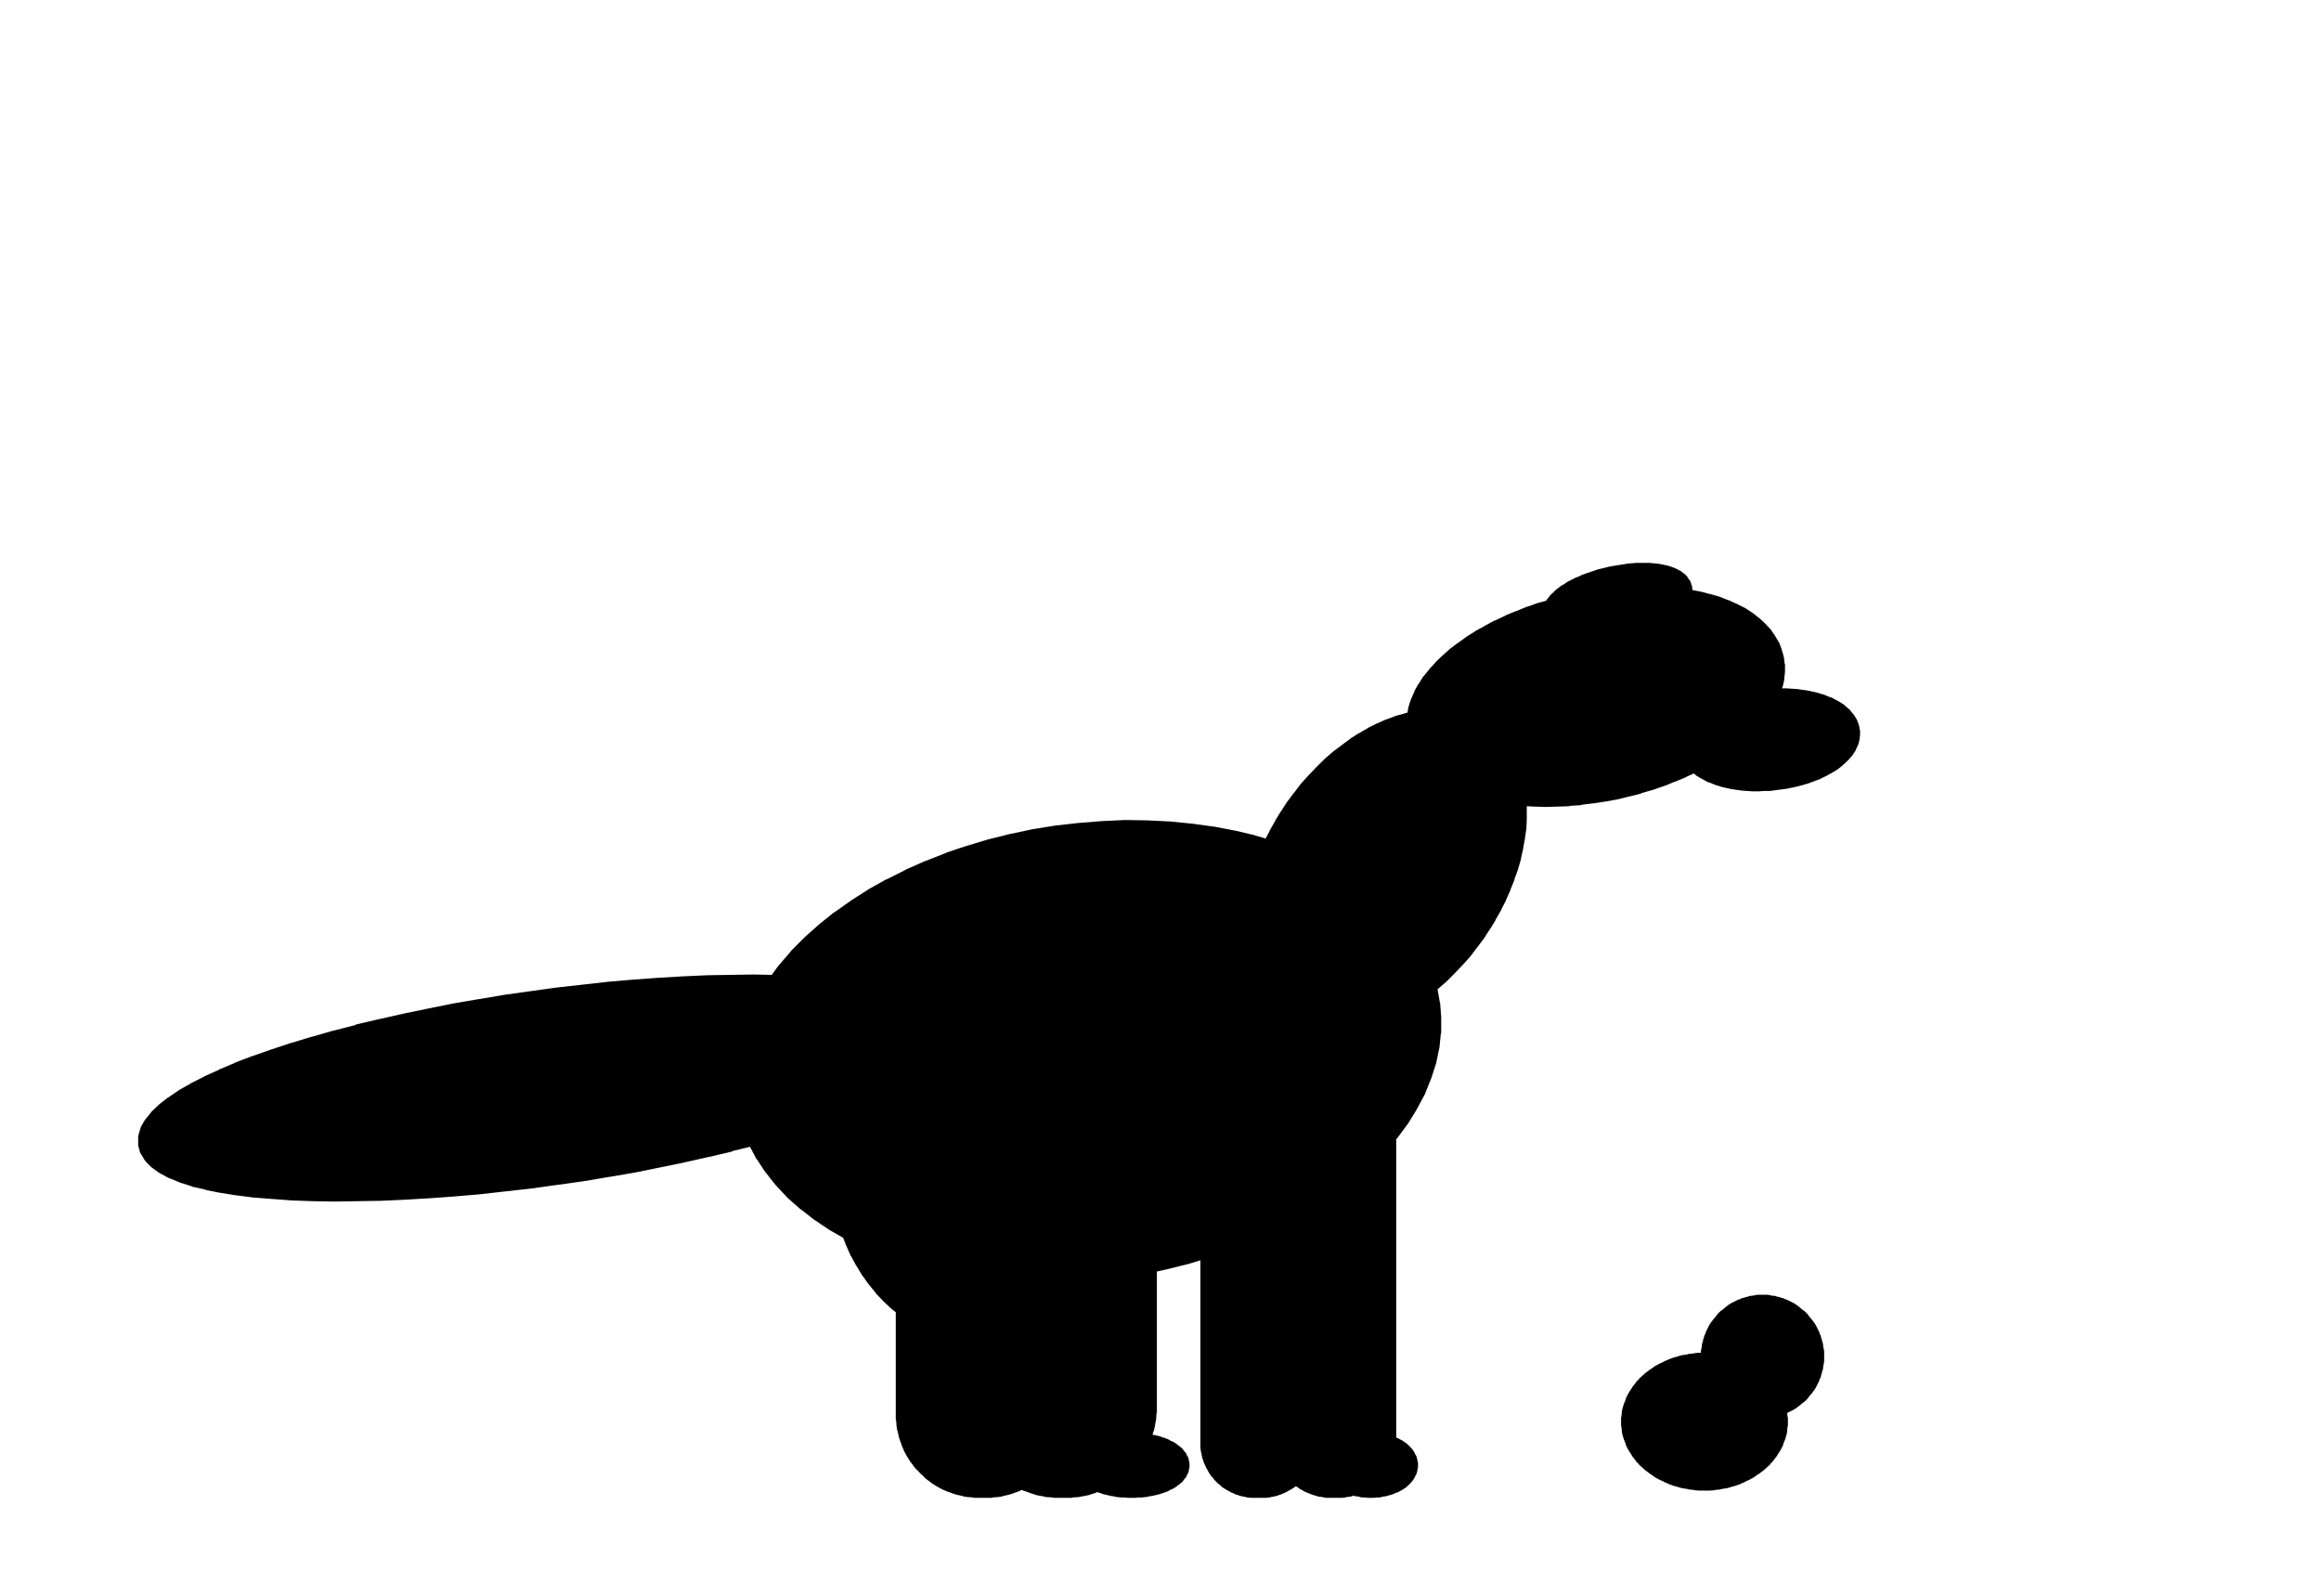
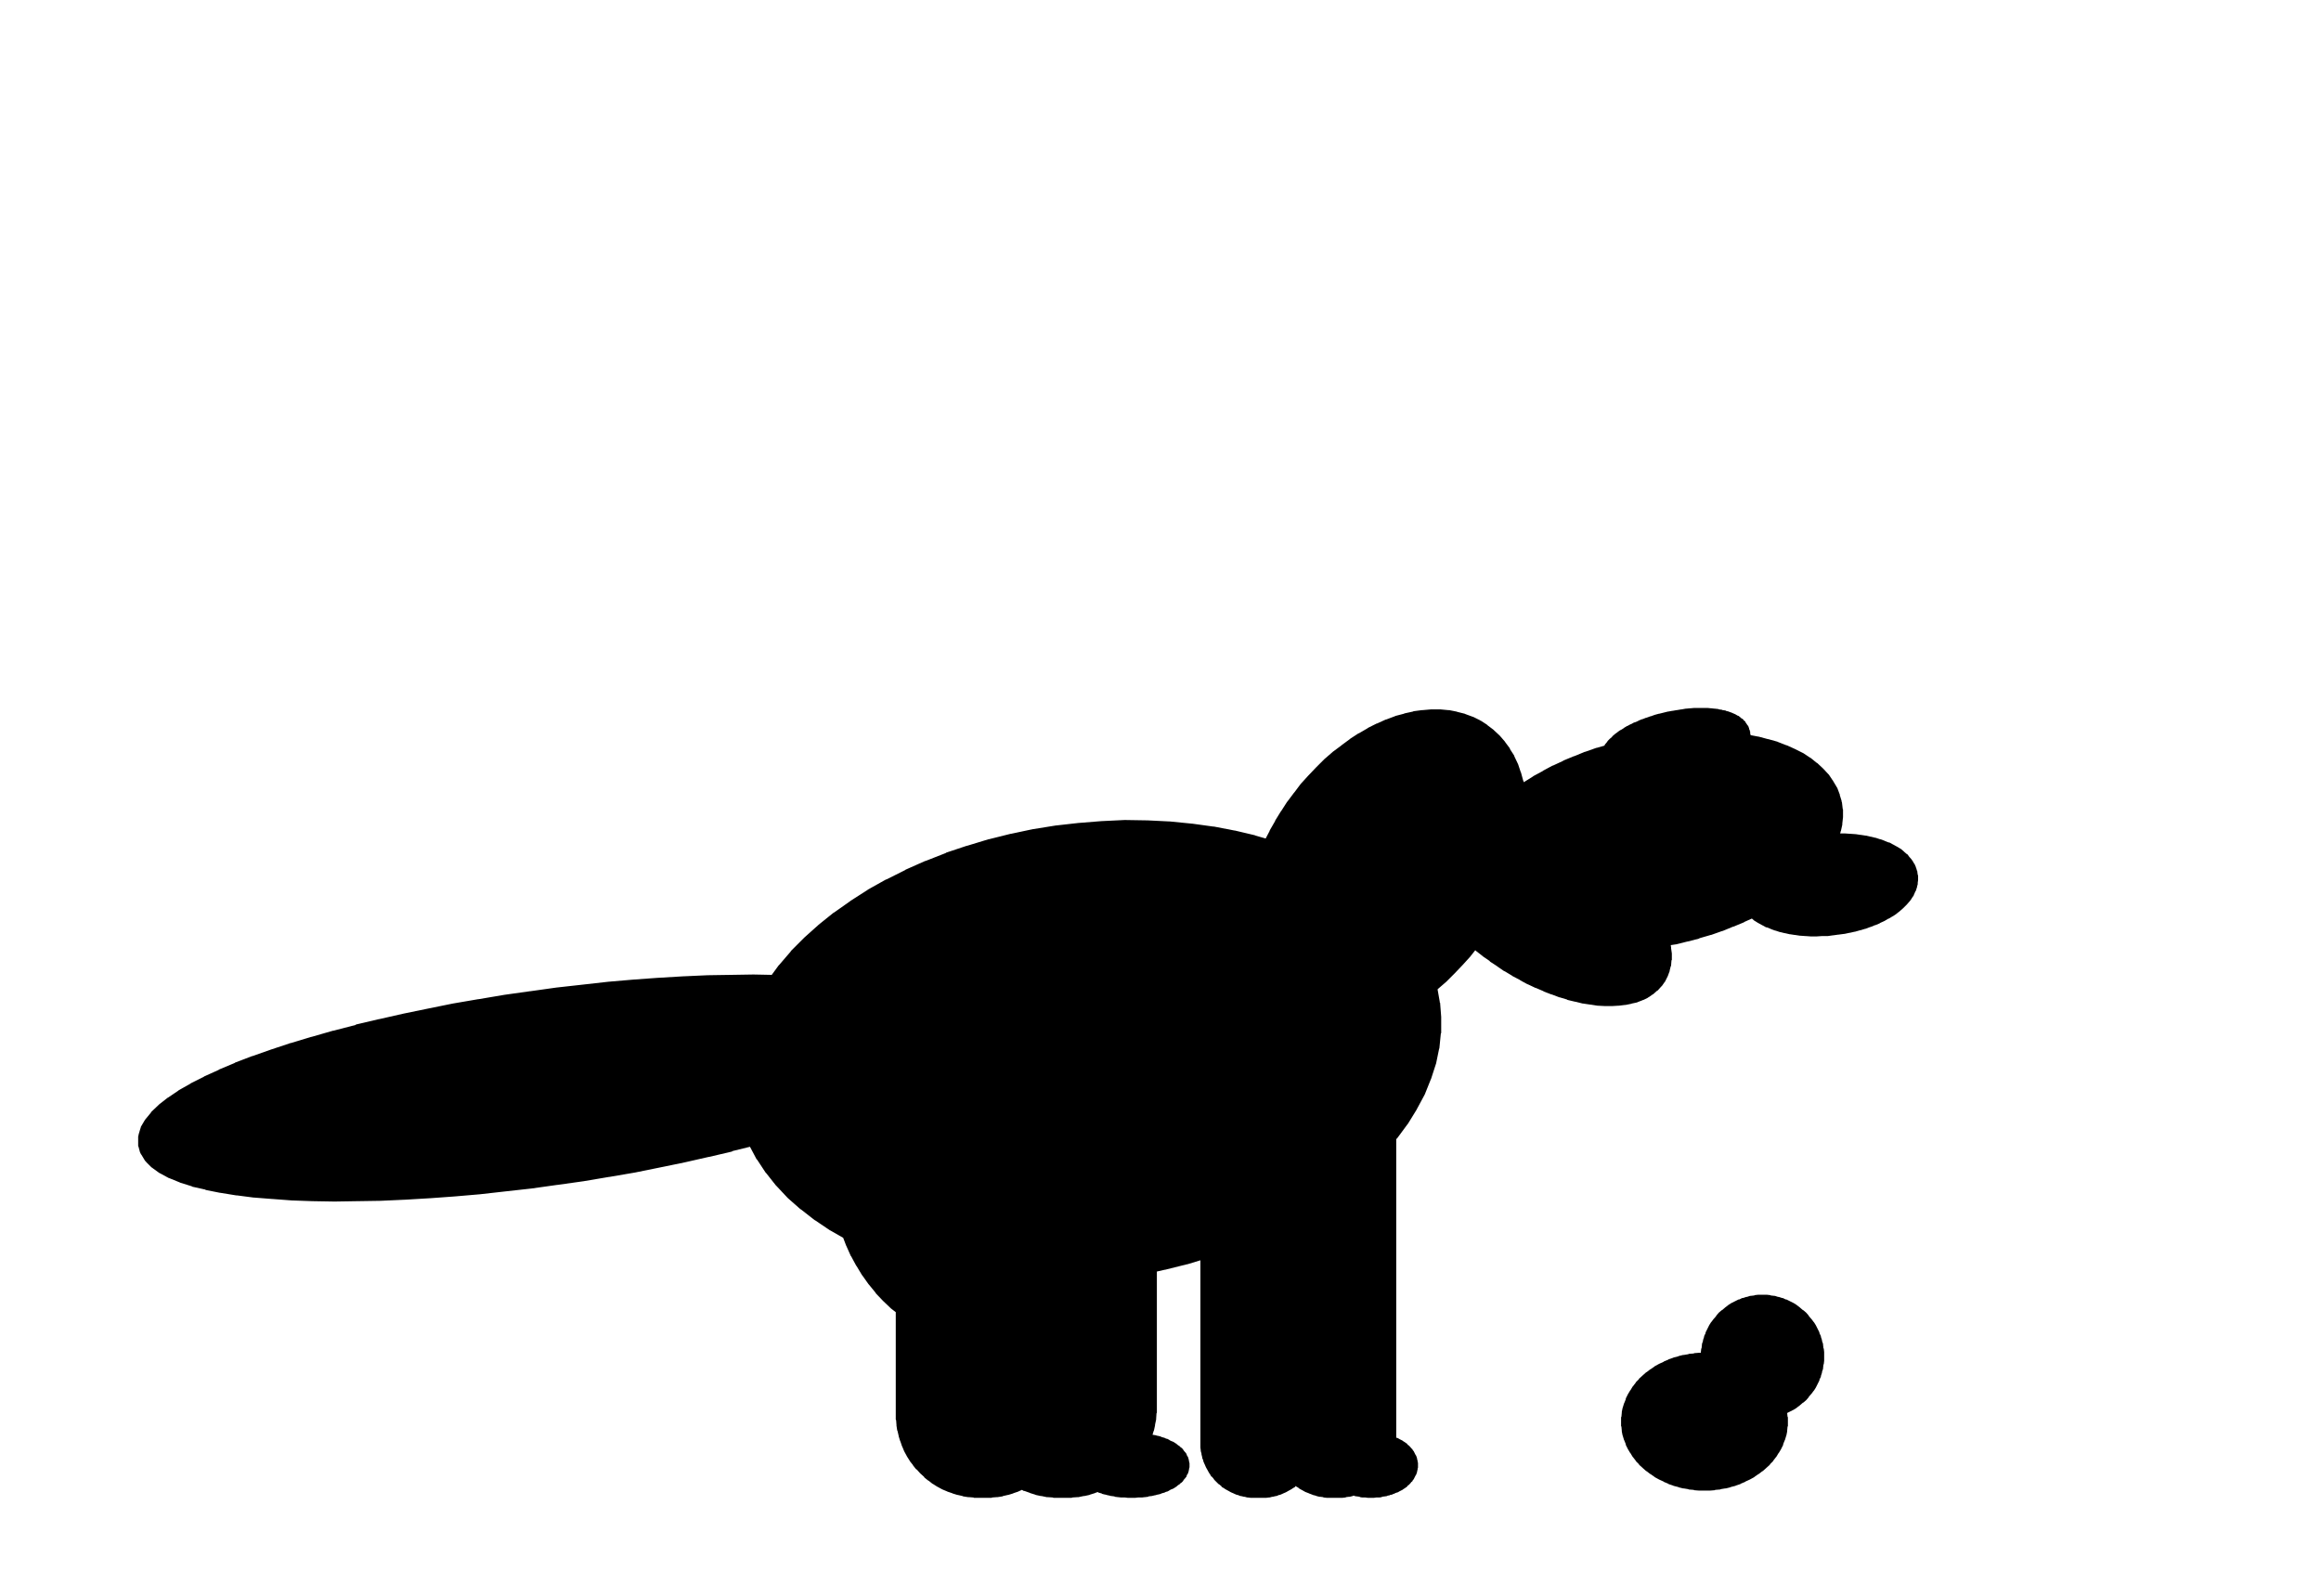
<svg xmlns="http://www.w3.org/2000/svg" version="1.1" width="640" height="440" viewBox="0 0 640 440">
-   <path fill="#000000" d="M206.8 316.2L201.9 317.4L201.9 317.5L195.5 319L195.4 319L188.8 320.5L182 321.9L175.1 323.3L168.1 324.5L168 324.5L160.9 325.7L153.8 326.7L153.7 326.7L146.6 327.7L139.4 328.5L132.3 329.3L125.3 329.9L118.4 330.4L118.3 330.4L111.6 330.8L111.5 330.8L104.9 331.1L98.5 331.2L98.4 331.2L92.3 331.3L92.2 331.3L86.3 331.2L86.2 331.2L80.6 331L80.5 331L75.2 330.6L75.1 330.6L70 330.2L69.9 330.2L65.3 329.6L65.1 329.6L60.8 328.9L60.7 328.9L56.7 328.1L56.6 328L53 327.2L52.9 327.1L49.7 326.1L49.5 326L46.8 324.9L46.5 324.8L44.3 323.6L44.1 323.5L43.9 323.4L42.1 322.1L42 322L41.8 321.9L41.7 321.8L40.3 320.4L40.2 320.2L40 320.1L39.9 319.9L39 318.4L38.9 318.3L38.8 318.1L38.7 317.9L38.6 317.7L38.2 316.2L38.1 316L38.1 315.8L38.1 315.6L38.1 315.5L38.1 315.3L38.1 313.7L38.1 313.5L38.1 313.3L38.2 313.1L38.2 312.9L38.7 311.2L38.8 311L38.8 310.8L38.9 310.6L39.9 308.9L40 308.8L40.1 308.6L40.2 308.5L41.6 306.8L41.7 306.6L41.8 306.5L43.7 304.7L43.9 304.5L46.2 302.7L46.4 302.6L49.2 300.7L49.3 300.6L52.5 298.8L52.6 298.7L56.2 296.9L56.3 296.8L60.3 295L60.4 294.9L64.7 293.1L64.8 293L69.5 291.2L69.6 291.2L74.7 289.4L80.1 287.6L80.2 287.6L85.8 285.9L85.9 285.9L91.8 284.2L91.9 284.2L98.1 282.6L98.1 282.5L104.5 281L104.6 281L111.2 279.5L118 278.1L124.9 276.7L131.9 275.5L132 275.5L139.1 274.3L146.2 273.3L146.3 273.3L153.4 272.3L160.6 271.5L167.7 270.7L174.7 270.1L181.6 269.6L181.7 269.6L188.4 269.2L188.5 269.2L195.1 268.9L201.5 268.8L201.6 268.8L207.7 268.7L207.8 268.7L212.8 268.8L214.7 266.2L214.9 266L218 262.4L218.1 262.2L221.6 258.7L221.8 258.5L225.6 255.1L225.7 255L229.8 251.7L230 251.6L234.4 248.5L234.5 248.4L239.2 245.4L239.3 245.3L244.3 242.5L244.4 242.5L249.6 239.9L249.7 239.8L255.1 237.4L255.2 237.4L260.8 235.2L260.9 235.1L266.6 233.2L266.7 233.2L272.6 231.4L272.7 231.4L278.7 229.9L278.8 229.9L284.9 228.6L285 228.6L291.2 227.6L291.3 227.6L297.5 226.9L297.6 226.9L303.8 226.4L303.9 226.4L310.1 226.1L310.2 226.1L316.3 226.2L316.4 226.2L322.5 226.5L322.6 226.5L328.6 227.1L328.7 227.1L334.5 227.9L334.7 227.9L340.4 229L340.5 229L346 230.3L346.2 230.4L349 231.2L350.1 229.1L350.1 229L351.6 226.4L351.6 226.3L353.2 223.7L353.3 223.6L354.9 221.1L355 221L356.8 218.6L356.9 218.5L358.7 216.1L358.8 216L360.8 213.8L360.9 213.7L362.9 211.6L363 211.5L365.1 209.4L365.2 209.3L367.4 207.4L367.5 207.3L369.8 205.6L369.9 205.5L372.2 203.8L372.3 203.7L374.6 202.2L374.7 202.2L377.1 200.8L377.2 200.7L379.6 199.5L379.7 199.5L382.1 198.4L382.2 198.4L384.6 197.5L384.8 197.4L387.1 196.8L387.3 196.7L388.1 196.5L388.4 194.8L388.5 194.7L388.5 194.5L389.1 192.7L389.2 192.6L389.2 192.5L390 190.7L390.1 190.4L391.1 188.6L391.3 188.4L392.4 186.6L392.6 186.4L394 184.7L394.1 184.5L395.7 182.8L395.8 182.6L397.6 180.9L397.7 180.8L399.6 179.1L399.7 179L401.8 177.4L402 177.3L404.2 175.7L404.3 175.6L406.7 174.1L406.8 174L409.4 172.6L409.5 172.5L412.1 171.1L412.2 171.1L415 169.8L415.1 169.7L418 168.5L418.1 168.5L421 167.3L421.1 167.3L424.2 166.2L424.3 166.2L426.4 165.6L426.6 165.2L426.8 165L427.2 164.5L427.3 164.3L427.8 163.8L427.9 163.7L428.5 163.2L428.6 163L429.2 162.5L429.3 162.4L430 161.9L430.1 161.8L430.8 161.3L430.9 161.3L431.7 160.8L431.8 160.7L432.6 160.2L432.7 160.2L433.6 159.7L433.7 159.7L434.6 159.2L434.7 159.2L435.7 158.8L435.8 158.7L436.8 158.3L436.9 158.3L437.9 157.9L438 157.9L439.1 157.5L439.2 157.5L440.3 157.1L441.4 156.8L441.5 156.8L442.7 156.5L443.9 156.2L444 156.2L445.1 156L445.2 156L446.3 155.8L446.4 155.8L447.6 155.6L447.7 155.6L448.8 155.4L448.9 155.4L450 155.3L450.1 155.3L451.2 155.2L451.3 155.2L452.4 155.2L452.5 155.2L453.5 155.2L453.6 155.2L454.7 155.2L454.8 155.2L455.8 155.3L455.9 155.3L456.8 155.4L456.9 155.4L457.8 155.5L458 155.6L458.8 155.7L459 155.8L459.8 155.9L459.9 156L460.7 156.2L460.9 156.3L461.5 156.5L461.7 156.6L462.4 156.9L462.6 157L463.1 157.3L463.4 157.4L463.9 157.8L464 157.9L464.1 158L464.6 158.3L464.7 158.4L464.8 158.6L465.2 158.9L465.3 159.1L465.4 159.3L465.7 159.7L465.8 159.9L466 160.1L466.2 160.5L466.2 160.6L466.3 160.8L466.3 161L466.5 161.4L466.5 161.6L466.6 161.7L466.6 161.9L466.6 162.3L466.7 162.5L466.7 162.7L468.8 163.1L468.9 163.1L471.5 163.8L471.6 163.8L474.1 164.5L474.3 164.6L476.6 165.5L476.7 165.5L478.9 166.5L479.1 166.6L481.1 167.6L481.3 167.7L483.1 168.9L483.3 169L484.9 170.3L485.1 170.4L486.6 171.8L486.7 171.9L486.8 172L488.1 173.4L488.2 173.5L488.3 173.6L489.3 175.1L489.4 175.2L489.5 175.4L490.4 176.9L490.5 177.1L490.6 177.2L491.2 178.8L491.3 179L491.3 179.2L491.8 180.8L491.8 181L491.9 181.2L492.1 182.9L492.1 183L492.2 183.2L492.2 184.9L492.2 185.1L492.2 185.3L492 187.1L492 187.2L492 187.4L491.6 189.2L491.5 189.3L491.5 189.5L491.4 189.8L492.6 189.8L492.7 189.8L494.1 189.9L494.2 189.9L495.6 190L495.7 190L497 190.2L497.1 190.2L498.4 190.4L498.5 190.4L499.8 190.7L499.9 190.7L501.1 191L501.2 191L502.4 191.4L502.5 191.4L503.6 191.8L503.8 191.9L504.8 192.3L505 192.3L505.9 192.8L506.1 192.9L507 193.4L507.2 193.5L508 194L508.2 194.1L508.9 194.7L509.1 194.9L509.8 195.5L510 195.6L510.5 196.3L510.6 196.4L510.7 196.5L511.2 197.1L511.3 197.3L511.4 197.4L511.8 198.1L511.9 198.2L512 198.4L512.3 199.1L512.3 199.2L512.4 199.4L512.6 200.1L512.7 200.3L512.7 200.5L512.8 201.2L512.9 201.4L512.9 201.6L512.9 202.3L512.9 202.5L512.9 202.7L512.8 203.4L512.8 203.6L512.8 203.8L512.6 204.5L512.6 204.7L512.5 204.9L512.3 205.6L512.2 205.7L512.1 205.9L511.8 206.6L511.7 206.8L511.7 206.9L511.2 207.6L511.1 207.8L510.6 208.5L510.4 208.7L509.8 209.4L509.6 209.6L508.9 210.3L508.8 210.4L508 211.1L507.9 211.2L507 211.9L506.9 212L506 212.6L505.8 212.7L504.8 213.3L504.7 213.3L503.7 213.9L503.5 214L502.4 214.5L502.3 214.6L501.1 215.1L501 215.1L499.8 215.6L499.7 215.6L498.4 216.1L498.3 216.1L497 216.5L496.9 216.5L495.5 216.9L495.4 216.9L494.1 217.2L494 217.2L492.6 217.5L492.5 217.5L491 217.7L490.9 217.7L489.5 217.9L489.4 217.9L488 218.1L487.9 218.1L486.5 218.1L486.4 218.1L484.9 218.2L484.8 218.2L483.4 218.2L483.3 218.2L481.9 218.1L481.8 218.1L480.4 218L480.3 218L479 217.8L478.9 217.8L477.6 217.6L477.5 217.6L476.2 217.3L476.1 217.3L474.9 217L474.8 217L473.6 216.6L473.5 216.6L472.4 216.2L472.2 216.1L471.2 215.7L471 215.7L470.1 215.2L469.9 215.1L469 214.6L468.8 214.5L468 214L467.8 213.9L467.1 213.3L467 213.3L465 214.2L464.9 214.3L462 215.5L461.9 215.5L459 216.7L458.9 216.7L455.8 217.8L455.7 217.8L452.6 218.7L452.5 218.8L449.4 219.6L449.3 219.6L446.1 220.4L446 220.4L442.8 221L442.7 221L439.4 221.5L439.3 221.5L436.1 221.9L436 222L432.8 222.2L432.7 222.3L429.6 222.4L429.4 222.4L426.3 222.5L426.2 222.5L423.2 222.4L423 222.4L421 222.3L421 222.8L421 223L421 225.5L421 225.7L420.9 228.3L420.9 228.4L420.5 231.1L420.5 231.2L420 233.9L420 234L419.4 236.7L419.4 236.9L418.6 239.6L418.6 239.7L417.6 242.4L417.6 242.6L416.5 245.3L416.5 245.4L415.3 248.1L415.3 248.2L413.9 250.9L413.9 251L412.4 253.6L412.4 253.7L410.8 256.3L410.7 256.4L409.1 258.9L409 259L407.2 261.4L407.1 261.5L405.3 263.9L405.2 264L403.2 266.2L403.1 266.3L401.1 268.4L401 268.5L398.9 270.6L398.8 270.7L396.6 272.6L396.5 272.7L396.4 272.8L397 276.2L397 276.4L397.1 276.5L397.4 280.4L397.4 280.6L397.4 280.7L397.4 284.7L397.4 284.8L397.3 285L396.9 289L396.8 289.3L396 293.2L395.9 293.5L394.6 297.5L394.5 297.7L392.9 301.7L392.8 301.9L390.7 305.8L390.6 306L388.2 309.9L388.1 310L385.3 313.8L385.1 314L385 314.1L385 396.4L385.3 396.5L385.4 396.5L385.9 396.8L386.1 396.9L386.5 397.1L386.7 397.2L387.1 397.5L387.3 397.6L387.7 397.9L387.9 398L388.2 398.4L388.4 398.5L388.7 398.8L388.9 399L389.2 399.4L389.4 399.5L389.6 399.9L389.8 400.1L390 400.5L390.1 400.7L390.3 401.1L390.5 401.4L390.6 401.7L390.7 401.9L390.7 402L390.8 402.4L390.8 402.6L390.9 402.7L390.9 403.1L391 403.3L391 403.4L391 403.8L391 404L391 404.2L391 404.6L391 404.7L390.9 404.9L390.9 405.3L390.8 405.4L390.8 405.6L390.7 406L390.7 406.1L390.6 406.3L390.5 406.6L390.3 406.9L390.1 407.3L390 407.5L389.8 407.9L389.6 408.1L389.4 408.5L389.2 408.6L388.9 409L388.7 409.2L388.4 409.5L388.2 409.6L387.9 410L387.7 410.1L387.3 410.4L387.1 410.5L386.7 410.8L386.5 410.9L386.1 411.1L385.9 411.2L385.4 411.5L385.3 411.5L384.7 411.7L384.6 411.8L384 412L383.9 412.1L383.3 412.2L383.2 412.3L382.6 412.4L382.5 412.5L381.9 412.6L381.8 412.6L381.1 412.7L381 412.8L380.4 412.9L380.2 412.9L379.6 412.9L379.5 412.9L378.8 413L378.7 413L378.1 413L377.9 413L377.3 413L377.2 413L376.5 412.9L376.4 412.9L375.8 412.9L375.6 412.9L375 412.8L374.9 412.7L374.2 412.6L374.1 412.6L373.5 412.5L373.4 412.4L373.3 412.4L373.2 412.4L373 412.5L372.2 412.7L372 412.7L371.2 412.8L371 412.9L370.1 413L369.9 413L369.1 413L369 413L367 413L366.9 413L366.1 413L365.9 413L365 412.9L364.8 412.8L364 412.7L363.8 412.7L363 412.5L362.8 412.4L362 412.2L361.8 412.1L361 411.8L360.8 411.7L360 411.4L359.8 411.3L359.1 410.9L358.9 410.8L358.2 410.4L358 410.2L357.3 409.8L357.3 409.7L357.2 409.8L357.1 410L356.4 410.4L356.3 410.5L355.6 410.9L355.4 411L354.7 411.4L354.5 411.5L353.8 411.8L353.6 411.9L352.9 412.2L352.7 412.2L352 412.5L351.8 412.5L351 412.7L350.8 412.7L350.1 412.9L349.9 412.9L349.1 413L348.9 413L348.1 413L348 413L346 413L345.9 413L345.1 413L344.9 413L344.1 412.9L343.9 412.9L343.2 412.7L343 412.7L342.2 412.5L342 412.5L341.3 412.2L341.1 412.2L340.4 411.9L340.2 411.8L339.5 411.5L339.3 411.4L338.6 411L338.4 410.9L337.7 410.5L337.6 410.4L336.9 410L336.8 409.8L336.2 409.3L336 409.2L335.5 408.7L335.3 408.5L334.8 408L334.7 407.8L334.2 407.2L334 407.1L333.6 406.4L333.5 406.3L333.1 405.6L333 405.4L332.6 404.7L332.5 404.5L332.2 403.8L332.1 403.6L331.8 402.9L331.8 402.7L331.5 402L331.5 401.8L331.3 401L331.3 400.8L331.1 400.1L331.1 399.9L331 399.1L331 398.9L331 398.1L331 398L331 347.5L327.4 348.6L327.3 348.6L321.3 350.1L321.2 350.1L319 350.6L319 351.9L319 352L319 388L319 388.1L319 389.5L318.9 389.7L318.8 391.2L318.8 391.4L318.5 392.8L318.5 393L318.2 394.4L318.1 394.6L317.8 395.6L318.4 395.7L318.5 395.7L319.2 395.9L319.3 395.9L320.1 396.1L320.2 396.2L320.9 396.4L321 396.4L321.6 396.7L321.8 396.7L322.4 397L322.5 397.1L323.1 397.4L323.2 397.4L323.8 397.7L323.9 397.8L324.4 398.1L324.6 398.3L325 398.6L325.2 398.7L325.6 399.1L325.8 399.2L326.2 399.6L326.3 399.8L326.6 400.2L326.7 400.3L326.8 400.4L327.1 400.8L327.2 400.9L327.2 401.1L327.4 401.5L327.5 401.6L327.6 401.8L327.7 402.2L327.8 402.4L327.8 402.6L327.9 403L327.9 403.2L328 403.4L328 403.8L328 404L328 404.2L328 404.6L327.9 404.8L327.9 405L327.8 405.4L327.8 405.6L327.7 405.8L327.6 406.2L327.5 406.4L327.4 406.5L327.2 406.9L327.2 407.1L327.1 407.2L326.8 407.6L326.7 407.7L326.6 407.8L326.3 408.2L326.2 408.4L325.8 408.8L325.6 408.9L325.2 409.3L325 409.4L324.6 409.7L324.4 409.9L323.9 410.2L323.8 410.3L323.2 410.6L323.1 410.6L322.5 410.9L322.4 411L321.8 411.3L321.6 411.3L321 411.6L320.9 411.6L320.2 411.8L320.1 411.9L319.3 412.1L319.2 412.1L318.5 412.3L318.4 412.3L317.6 412.5L317.5 412.5L316.7 412.6L316.6 412.7L315.8 412.8L315.7 412.8L314.9 412.9L314.8 412.9L313.9 412.9L313.8 412.9L313 413L312.9 413L312 413L311.1 413L311 413L310.2 412.9L310.1 412.9L309.2 412.9L309.1 412.9L308.3 412.8L308.2 412.8L307.4 412.7L307.3 412.6L306.5 412.5L306.4 412.5L305.6 412.3L305.5 412.3L304.8 412.1L304.7 412.1L303.9 411.9L303.8 411.8L303.1 411.6L303 411.6L302.7 411.4L302.1 411.6L301.9 411.7L300.6 412.1L300.4 412.2L299 412.5L298.8 412.5L297.4 412.8L297.2 412.8L295.7 412.9L295.5 413L294.1 413L294 413L292 413L291.9 413L290.5 413L290.3 412.9L288.8 412.8L288.6 412.8L287.2 412.5L287 412.5L285.6 412.2L285.4 412.1L284.1 411.7L283.9 411.6L282.5 411.1L282.3 411.1L281.8 410.8L280.9 411.2L280.7 411.3L279.5 411.7L279.3 411.8L278 412.2L277.9 412.2L276.6 412.5L276.4 412.6L275.1 412.8L274.9 412.8L273.6 412.9L273.4 413L272.1 413L272 413L270 413L269.9 413L268.6 413L268.4 412.9L267.1 412.8L266.9 412.8L265.6 412.6L265.4 412.5L264.1 412.2L264 412.2L262.7 411.8L262.5 411.7L261.3 411.3L261.1 411.2L259.9 410.7L259.7 410.6L258.6 410L258.4 409.9L257.3 409.2L257.1 409.1L256.1 408.3L255.9 408.2L254.9 407.4L254.8 407.2L253.8 406.3L253.7 406.2L252.8 405.2L252.6 405.1L251.8 404.1L251.7 403.9L250.9 402.9L250.8 402.7L250.1 401.6L250 401.4L249.4 400.3L249.3 400.1L248.8 398.9L248.7 398.7L248.3 397.5L248.2 397.3L247.8 396L247.8 395.9L247.5 394.6L247.4 394.4L247.2 393.1L247.2 392.9L247.1 391.6L247 391.4L247 390.1L247 390L247 361.8L245.7 360.8L245.6 360.7L243.6 358.8L243.4 358.6L241.5 356.6L241.4 356.4L239.6 354.2L239.5 354.1L237.8 351.7L237.7 351.6L236.2 349.1L236.1 349L234.7 346.4L234.6 346.3L233.4 343.6L233.3 343.4L232.5 341.3L229 339.3L228.8 339.2L224.8 336.5L224.6 336.4L220.9 333.5L220.7 333.4L217.3 330.4L217.1 330.2L214.1 327L213.9 326.8L211.3 323.5L211.1 323.3L208.8 319.8L208.6 319.6ZM469 373L469 372.8L469.1 371.9L469.2 371.7L469.3 370.8L469.3 370.6L469.6 369.7L469.6 369.5L469.9 368.6L469.9 368.4L470.3 367.6L470.3 367.4L470.7 366.6L470.8 366.4L471.2 365.6L471.3 365.4L471.8 364.6L471.9 364.5L472.5 363.7L472.6 363.6L473.2 362.9L473.3 362.7L473.9 362L474 361.9L474.7 361.3L474.9 361.2L475.6 360.6L475.7 360.5L476.5 359.9L476.6 359.8L477.4 359.3L477.6 359.2L478.4 358.8L478.6 358.7L479.4 358.3L479.6 358.3L480.4 357.9L480.6 357.9L481.5 357.6L481.7 357.6L482.6 357.3L482.8 357.3L483.7 357.2L483.9 357.1L484.8 357L485 357L485.9 357L486.1 357L487 357L487.2 357L488.1 357.1L488.3 357.2L489.2 357.3L489.4 357.3L490.3 357.6L490.5 357.6L491.4 357.9L491.6 357.9L492.4 358.3L492.6 358.3L493.4 358.7L493.6 358.8L494.4 359.2L494.6 359.3L495.4 359.8L495.5 359.9L496.3 360.5L496.4 360.6L497.1 361.2L497.3 361.3L498 361.9L498.1 362L498.7 362.7L498.8 362.9L499.4 363.6L499.5 363.7L500.1 364.5L500.2 364.6L500.7 365.4L500.8 365.6L501.2 366.4L501.3 366.6L501.7 367.4L501.7 367.6L502.1 368.4L502.1 368.6L502.4 369.5L502.4 369.7L502.7 370.6L502.7 370.8L502.8 371.7L502.9 371.9L503 372.8L503 373L503 373.9L503 374.1L503 375L503 375.2L502.9 376.1L502.8 376.3L502.7 377.2L502.7 377.4L502.4 378.3L502.4 378.5L502.1 379.4L502.1 379.6L501.7 380.4L501.7 380.6L501.3 381.4L501.2 381.6L500.8 382.4L500.7 382.6L500.2 383.4L500.1 383.5L499.5 384.3L499.4 384.4L498.8 385.1L498.7 385.3L498.1 386L498 386.1L497.3 386.7L497.1 386.8L496.4 387.4L496.3 387.5L495.5 388.1L495.4 388.2L494.6 388.7L494.4 388.8L493.6 389.2L493.4 389.3L492.8 389.6L492.9 390.6L493 390.8L493 391.9L493 392.1L493 393.2L492.9 393.4L492.8 394.5L492.8 394.7L492.6 395.7L492.5 396L492.2 397L492.1 397.2L491.7 398.2L491.7 398.4L491.2 399.4L491.1 399.6L490.5 400.6L490.4 400.7L489.8 401.7L489.7 401.8L489 402.7L488.9 402.9L488.1 403.7L488 403.9L487.1 404.7L487 404.8L486.1 405.6L485.9 405.7L485 406.4L484.8 406.5L483.8 407.2L483.7 407.3L482.6 407.9L482.4 408L481.3 408.5L481.2 408.6L480 409.1L479.9 409.2L478.7 409.6L478.5 409.7L477.3 410L477.1 410.1L475.9 410.4L475.7 410.4L474.5 410.6L474.3 410.7L473 410.8L472.8 410.9L471.5 411L471.4 411L470.1 411L469.9 411L468.6 411L468.5 411L467.2 410.9L467 410.8L465.7 410.7L465.5 410.6L464.3 410.4L464.1 410.4L462.9 410.1L462.7 410L461.5 409.7L461.3 409.6L460.1 409.2L460 409.1L458.8 408.6L458.7 408.5L457.6 408L457.4 407.9L456.3 407.3L456.2 407.2L455.2 406.5L455 406.4L454.1 405.7L453.9 405.6L453 404.8L452.9 404.7L452 403.9L451.9 403.7L451.1 402.9L451 402.7L450.3 401.8L450.2 401.7L449.6 400.7L449.5 400.6L448.9 399.6L448.8 399.4L448.3 398.4L448.3 398.2L447.9 397.2L447.8 397L447.5 396L447.4 395.7L447.2 394.7L447.2 394.5L447.1 393.4L447 393.2L447 392.1L447 391.9L447 390.8L447.1 390.6L447.2 389.5L447.2 389.3L447.4 388.3L447.5 388L447.8 387L447.9 386.8L448.3 385.8L448.3 385.6L448.8 384.6L448.9 384.4L449.5 383.4L449.6 383.3L450.2 382.3L450.3 382.2L451 381.3L451.1 381.1L451.9 380.3L452 380.1L452.9 379.3L453 379.2L453.9 378.4L454.1 378.3L455 377.6L455.2 377.5L456.2 376.8L456.3 376.7L457.4 376.1L457.6 376L458.7 375.5L458.8 375.4L460 374.9L460.1 374.8L461.3 374.4L461.5 374.3L462.7 374L462.9 373.9L464.1 373.6L464.3 373.6L465.5 373.4L465.7 373.3L467 373.2L467.2 373.1L468.5 373L468.6 373Z" />
+   <path fill="#000000" d="M206.8 316.2L201.9 317.4L201.9 317.5L195.5 319L195.4 319L188.8 320.5L182 321.9L175.1 323.3L168.1 324.5L168 324.5L160.9 325.7L153.8 326.7L153.7 326.7L146.6 327.7L139.4 328.5L132.3 329.3L125.3 329.9L118.4 330.4L118.3 330.4L111.6 330.8L111.5 330.8L104.9 331.1L98.5 331.2L98.4 331.2L92.3 331.3L92.2 331.3L86.3 331.2L86.2 331.2L80.6 331L80.5 331L75.2 330.6L75.1 330.6L70 330.2L69.9 330.2L65.3 329.6L65.1 329.6L60.8 328.9L60.7 328.9L56.7 328.1L56.6 328L53 327.2L52.9 327.1L49.7 326.1L49.5 326L46.8 324.9L46.5 324.8L44.3 323.6L44.1 323.5L43.9 323.4L42.1 322.1L42 322L41.8 321.9L41.7 321.8L40.3 320.4L40.2 320.2L40 320.1L39.9 319.9L39 318.4L38.9 318.3L38.8 318.1L38.7 317.9L38.6 317.7L38.2 316.2L38.1 316L38.1 315.8L38.1 315.6L38.1 315.5L38.1 315.3L38.1 313.7L38.1 313.5L38.1 313.3L38.2 313.1L38.2 312.9L38.7 311.2L38.8 311L38.8 310.8L38.9 310.6L39.9 308.9L40 308.8L40.1 308.6L40.2 308.5L41.6 306.8L41.7 306.6L41.8 306.5L43.7 304.7L43.9 304.5L46.2 302.7L46.4 302.6L49.2 300.7L49.3 300.6L52.5 298.8L52.6 298.7L56.2 296.9L56.3 296.8L60.3 295L60.4 294.9L64.7 293.1L64.8 293L69.5 291.2L69.6 291.2L74.7 289.4L80.1 287.6L80.2 287.6L85.8 285.9L85.9 285.9L91.8 284.2L91.9 284.2L98.1 282.6L98.1 282.5L104.5 281L104.6 281L111.2 279.5L118 278.1L124.9 276.7L131.9 275.5L132 275.5L139.1 274.3L146.2 273.3L146.3 273.3L153.4 272.3L160.6 271.5L167.7 270.7L174.7 270.1L181.6 269.6L181.7 269.6L188.4 269.2L188.5 269.2L195.1 268.9L201.5 268.8L201.6 268.8L207.7 268.7L207.8 268.7L212.8 268.8L214.7 266.2L214.9 266L218 262.4L218.1 262.2L221.6 258.7L221.8 258.5L225.6 255.1L225.7 255L229.8 251.7L230 251.6L234.4 248.5L234.5 248.4L239.2 245.4L239.3 245.3L244.3 242.5L244.4 242.5L249.6 239.9L249.7 239.8L255.1 237.4L255.2 237.4L260.8 235.2L260.9 235.1L266.6 233.2L266.7 233.2L272.6 231.4L272.7 231.4L278.7 229.9L278.8 229.9L284.9 228.6L285 228.6L291.2 227.6L291.3 227.6L297.5 226.9L297.6 226.9L303.8 226.4L303.9 226.4L310.1 226.1L310.2 226.1L316.3 226.2L316.4 226.2L322.5 226.5L322.6 226.5L328.6 227.1L328.7 227.1L334.5 227.9L334.7 227.9L340.4 229L340.5 229L346 230.3L346.2 230.4L349 231.2L350.1 229.1L350.1 229L351.6 226.4L351.6 226.3L353.2 223.7L353.3 223.6L354.9 221.1L355 221L356.8 218.6L356.9 218.5L358.7 216.1L358.8 216L360.8 213.8L360.9 213.7L362.9 211.6L363 211.5L365.1 209.4L365.2 209.3L367.4 207.4L367.5 207.3L369.8 205.6L369.9 205.5L372.2 203.8L372.3 203.7L374.6 202.2L374.7 202.2L377.1 200.8L377.2 200.7L379.6 199.5L379.7 199.5L382.1 198.4L382.2 198.4L384.6 197.5L384.8 197.4L387.1 196.8L387.3 196.7L389.6 196.2L389.8 196.1L392.1 195.8L392.3 195.8L394.6 195.6L394.8 195.6L397 195.6L397.2 195.6L399.3 195.8L399.6 195.8L401.6 196.2L401.9 196.3L403.9 196.8L404.1 196.9L406 197.6L406.3 197.7L408.1 198.6L408.2 198.7L408.3 198.7L410 199.8L410.1 199.9L410.2 200L411.8 201.2L411.9 201.3L412 201.4L413.4 202.7L413.6 202.9L414.9 204.4L415.1 204.7L416.3 206.3L416.4 206.6L417.5 208.3L417.6 208.6L418.5 210.5L418.6 210.7L419.3 212.8L419.4 213L420 215.2L420.1 215.4L420.2 215.7L420.3 215.6L422.7 214.1L422.8 214L425.4 212.6L425.5 212.5L428.1 211.1L428.2 211.1L431 209.8L431.1 209.7L434 208.5L434.1 208.5L437 207.3L437.1 207.3L440.2 206.2L440.3 206.2L442.4 205.6L442.6 205.2L442.8 205L443.2 204.5L443.3 204.3L443.8 203.8L443.9 203.7L444.5 203.2L444.6 203L445.2 202.5L445.3 202.4L446 201.9L446.1 201.8L446.8 201.3L446.9 201.3L447.7 200.8L447.8 200.7L448.6 200.2L448.7 200.2L449.6 199.7L449.7 199.7L450.6 199.2L450.7 199.2L451.7 198.8L451.8 198.7L452.8 198.3L452.9 198.3L453.9 197.9L454 197.9L455.1 197.5L455.2 197.5L456.3 197.1L457.4 196.8L457.5 196.8L458.7 196.5L459.9 196.2L460 196.2L461.1 196L461.2 196L462.3 195.8L462.4 195.8L463.6 195.6L463.7 195.6L464.8 195.4L464.9 195.4L466 195.3L466.1 195.3L467.2 195.2L467.3 195.2L468.4 195.2L468.5 195.2L469.5 195.2L469.6 195.2L470.7 195.2L470.8 195.2L471.8 195.3L471.9 195.3L472.8 195.4L472.9 195.4L473.8 195.5L474 195.6L474.8 195.7L475 195.8L475.8 195.9L475.9 196L476.7 196.2L476.9 196.3L477.5 196.5L477.7 196.6L478.4 196.9L478.6 197L479.1 197.3L479.4 197.4L479.9 197.8L480 197.9L480.1 198L480.6 198.3L480.7 198.4L480.8 198.6L481.2 198.9L481.3 199.1L481.4 199.3L481.7 199.7L481.8 199.9L482 200.1L482.2 200.5L482.2 200.6L482.3 200.8L482.3 201L482.5 201.4L482.5 201.6L482.6 201.7L482.6 201.9L482.6 202.3L482.7 202.5L482.7 202.7L484.8 203.1L484.9 203.1L487.5 203.8L487.6 203.8L490.1 204.5L490.3 204.6L492.6 205.5L492.7 205.5L494.9 206.5L495.1 206.6L497.1 207.6L497.3 207.7L499.1 208.9L499.3 209L500.9 210.3L501.1 210.4L502.6 211.8L502.7 211.9L502.8 212L504.1 213.4L504.2 213.5L504.3 213.6L505.3 215.1L505.4 215.2L505.5 215.4L506.4 216.9L506.5 217.1L506.6 217.2L507.2 218.8L507.3 219L507.3 219.2L507.8 220.8L507.8 221L507.9 221.2L508.1 222.9L508.1 223L508.2 223.2L508.2 224.9L508.2 225.1L508.2 225.3L508 227.1L508 227.2L508 227.4L507.6 229.2L507.5 229.3L507.5 229.5L507.4 229.8L508.6 229.8L508.7 229.8L510.1 229.9L510.2 229.9L511.6 230L511.7 230L513 230.2L513.1 230.2L514.4 230.4L514.5 230.4L515.8 230.7L515.9 230.7L517.1 231L517.2 231L518.4 231.4L518.5 231.4L519.6 231.8L519.8 231.9L520.8 232.3L521 232.3L521.9 232.8L522.1 232.9L523 233.4L523.2 233.5L524 234L524.2 234.1L524.9 234.7L525.1 234.9L525.8 235.5L526 235.6L526.5 236.3L526.6 236.4L526.7 236.5L527.2 237.1L527.3 237.3L527.4 237.4L527.8 238.1L527.9 238.2L528 238.4L528.3 239.1L528.3 239.2L528.4 239.4L528.6 240.1L528.7 240.3L528.7 240.5L528.8 241.2L528.9 241.4L528.9 241.6L528.9 242.3L528.9 242.5L528.9 242.7L528.8 243.4L528.8 243.6L528.8 243.8L528.6 244.5L528.6 244.7L528.5 244.9L528.3 245.6L528.2 245.7L528.1 245.9L527.8 246.6L527.7 246.8L527.7 246.9L527.2 247.6L527.1 247.8L526.6 248.5L526.4 248.7L525.8 249.4L525.6 249.6L524.9 250.3L524.8 250.4L524 251.1L523.9 251.2L523 251.9L522.9 252L522 252.6L521.8 252.7L520.8 253.3L520.7 253.3L519.7 253.9L519.5 254L518.4 254.5L518.3 254.6L517.1 255.1L517 255.1L515.8 255.6L515.7 255.6L514.4 256.1L514.3 256.1L513 256.5L512.9 256.5L511.5 256.9L511.4 256.9L510.1 257.2L510 257.2L508.6 257.5L508.5 257.5L507 257.7L506.9 257.7L505.5 257.9L505.4 257.9L504 258.1L503.9 258.1L502.5 258.1L502.4 258.1L500.9 258.2L500.8 258.2L499.4 258.2L499.3 258.2L497.9 258.1L497.8 258.1L496.4 258L496.3 258L495 257.8L494.9 257.8L493.6 257.6L493.5 257.6L492.2 257.3L492.1 257.3L490.9 257L490.8 257L489.6 256.6L489.5 256.6L488.4 256.2L488.2 256.1L487.2 255.7L487 255.7L486.1 255.2L485.9 255.1L485 254.6L484.8 254.5L484 254L483.8 253.9L483.1 253.3L483 253.3L481 254.2L480.9 254.3L478 255.5L477.9 255.5L475 256.7L474.9 256.7L471.8 257.8L471.7 257.8L468.6 258.7L468.5 258.8L465.4 259.6L465.3 259.6L462.1 260.4L462 260.4L460.7 260.6L460.8 261.3L460.8 261.5L461 262.9L461 263L461 263.2L461 264.5L461 264.7L460.9 264.8L460.8 266.1L460.8 266.3L460.7 266.4L460.4 267.6L460.4 267.8L460.3 268L459.9 269.1L459.8 269.3L459.7 269.5L459.2 270.5L459.1 270.7L459 270.8L458.3 271.8L458.2 271.9L458 272.1L457.2 273L457.1 273.1L456.9 273.2L456 274L455.9 274.1L455.7 274.2L454.7 274.9L454.5 275L454.4 275.1L453.2 275.7L453.1 275.7L452.9 275.8L451.6 276.3L451.4 276.4L450 276.7L449.7 276.8L448.2 277.1L448 277.1L446.4 277.3L446.2 277.3L444.6 277.4L444.4 277.4L442.6 277.4L442.5 277.4L440.6 277.3L440.5 277.3L438.6 277L438.5 277L436.5 276.7L436.4 276.7L434.4 276.2L434.3 276.2L432.2 275.7L432.1 275.6L430.1 275L430 275L427.9 274.2L427.8 274.2L425.7 273.4L425.6 273.3L423.5 272.4L423.4 272.4L421.3 271.4L421.2 271.4L419.2 270.3L419.1 270.2L417 269.1L416.9 269L414.9 267.8L414.8 267.8L412.9 266.5L412.8 266.4L410.8 265.1L410.8 265L408.9 263.7L408.8 263.6L407 262.2L406.9 262.1L406.8 262L405.3 263.9L405.2 264L403.2 266.2L403.1 266.3L401.1 268.4L401 268.5L398.9 270.6L398.8 270.7L396.6 272.6L396.5 272.7L396.4 272.8L397 276.2L397 276.4L397.1 276.5L397.4 280.4L397.4 280.6L397.4 280.7L397.4 284.7L397.4 284.8L397.3 285L396.9 289L396.8 289.3L396 293.2L395.9 293.5L394.6 297.5L394.5 297.7L392.9 301.7L392.8 301.9L390.7 305.8L390.6 306L388.2 309.9L388.1 310L385.3 313.8L385.1 314L385 314.1L385 396.4L385.3 396.5L385.4 396.5L385.9 396.8L386.1 396.9L386.5 397.1L386.7 397.2L387.1 397.5L387.3 397.6L387.7 397.9L387.9 398L388.2 398.4L388.4 398.5L388.7 398.8L388.9 399L389.2 399.4L389.4 399.5L389.6 399.9L389.8 400.1L390 400.5L390.1 400.7L390.3 401.1L390.5 401.4L390.6 401.7L390.7 401.9L390.7 402L390.8 402.4L390.8 402.6L390.9 402.7L390.9 403.1L391 403.3L391 403.4L391 403.8L391 404L391 404.2L391 404.6L391 404.7L390.9 404.9L390.9 405.3L390.8 405.4L390.8 405.6L390.7 406L390.7 406.1L390.6 406.3L390.5 406.6L390.3 406.9L390.1 407.3L390 407.5L389.8 407.9L389.6 408.1L389.4 408.5L389.2 408.6L388.9 409L388.7 409.2L388.4 409.5L388.2 409.6L387.9 410L387.7 410.1L387.3 410.4L387.1 410.5L386.7 410.8L386.5 410.9L386.1 411.1L385.9 411.2L385.4 411.5L385.3 411.5L384.7 411.7L384.6 411.8L384 412L383.9 412.1L383.3 412.2L383.2 412.3L382.6 412.4L382.5 412.5L381.9 412.6L381.8 412.6L381.1 412.7L381 412.8L380.4 412.9L380.2 412.9L379.6 412.9L379.5 412.9L378.8 413L378.7 413L378.1 413L377.9 413L377.3 413L377.2 413L376.5 412.9L376.4 412.9L375.8 412.9L375.6 412.9L375 412.8L374.9 412.7L374.2 412.6L374.1 412.6L373.5 412.5L373.4 412.4L373.3 412.4L373.2 412.4L373 412.5L372.2 412.7L372 412.7L371.2 412.8L371 412.9L370.1 413L369.9 413L369.1 413L369 413L367 413L366.9 413L366.1 413L365.9 413L365 412.9L364.8 412.8L364 412.7L363.8 412.7L363 412.5L362.8 412.4L362 412.2L361.8 412.1L361 411.8L360.8 411.7L360 411.4L359.8 411.3L359.1 410.9L358.9 410.8L358.2 410.4L358 410.2L357.3 409.8L357.3 409.7L357.2 409.8L357.1 410L356.4 410.4L356.3 410.5L355.6 410.9L355.4 411L354.7 411.4L354.5 411.5L353.8 411.8L353.6 411.9L352.9 412.2L352.7 412.2L352 412.5L351.8 412.5L351 412.7L350.8 412.7L350.1 412.9L349.9 412.9L349.1 413L348.9 413L348.1 413L348 413L346 413L345.9 413L345.1 413L344.9 413L344.1 412.9L343.9 412.9L343.2 412.7L343 412.7L342.2 412.5L342 412.5L341.3 412.2L341.1 412.2L340.4 411.9L340.2 411.8L339.5 411.5L339.3 411.4L338.6 411L338.4 410.9L337.7 410.5L337.6 410.4L336.9 410L336.8 409.8L336.2 409.3L336 409.2L335.5 408.7L335.3 408.5L334.8 408L334.7 407.8L334.2 407.2L334 407.1L333.6 406.4L333.5 406.3L333.1 405.6L333 405.4L332.6 404.7L332.5 404.5L332.2 403.8L332.1 403.6L331.8 402.9L331.8 402.7L331.5 402L331.5 401.8L331.3 401L331.3 400.8L331.1 400.1L331.1 399.9L331 399.1L331 398.9L331 398.1L331 398L331 347.5L327.4 348.6L327.3 348.6L321.3 350.1L321.2 350.1L319 350.6L319 351.9L319 352L319 388L319 388.1L319 389.5L318.9 389.7L318.8 391.2L318.8 391.4L318.5 392.8L318.5 393L318.2 394.4L318.1 394.6L317.8 395.6L318.4 395.7L318.5 395.7L319.2 395.9L319.3 395.9L320.1 396.1L320.2 396.2L320.9 396.4L321 396.4L321.6 396.7L321.8 396.7L322.4 397L322.5 397.1L323.1 397.4L323.2 397.4L323.8 397.7L323.9 397.8L324.4 398.1L324.6 398.3L325 398.6L325.2 398.7L325.6 399.1L325.8 399.2L326.2 399.6L326.3 399.8L326.6 400.2L326.7 400.3L326.8 400.4L327.1 400.8L327.2 400.9L327.2 401.1L327.4 401.5L327.5 401.6L327.6 401.8L327.7 402.2L327.8 402.4L327.8 402.6L327.9 403L327.9 403.2L328 403.4L328 403.8L328 404L328 404.2L328 404.6L327.9 404.8L327.9 405L327.8 405.4L327.8 405.6L327.7 405.8L327.6 406.2L327.5 406.4L327.4 406.5L327.2 406.9L327.2 407.1L327.1 407.2L326.8 407.6L326.7 407.7L326.6 407.8L326.3 408.2L326.2 408.4L325.8 408.8L325.6 408.9L325.2 409.3L325 409.4L324.6 409.7L324.4 409.9L323.9 410.2L323.8 410.3L323.2 410.6L323.1 410.6L322.5 410.9L322.4 411L321.8 411.3L321.6 411.3L321 411.6L320.9 411.6L320.2 411.8L320.1 411.9L319.3 412.1L319.2 412.1L318.5 412.3L318.4 412.3L317.6 412.5L317.5 412.5L316.7 412.6L316.6 412.7L315.8 412.8L315.7 412.8L314.9 412.9L314.8 412.9L313.9 412.9L313.8 412.9L313 413L312.9 413L312 413L311.1 413L311 413L310.2 412.9L310.1 412.9L309.2 412.9L309.1 412.9L308.3 412.8L308.2 412.8L307.4 412.7L307.3 412.6L306.5 412.5L306.4 412.5L305.6 412.3L305.5 412.3L304.8 412.1L304.7 412.1L303.9 411.9L303.8 411.8L303.1 411.6L303 411.6L302.7 411.4L302.1 411.6L301.9 411.7L300.6 412.1L300.4 412.2L299 412.5L298.8 412.5L297.4 412.8L297.2 412.8L295.7 412.9L295.5 413L294.1 413L294 413L292 413L291.9 413L290.5 413L290.3 412.9L288.8 412.8L288.6 412.8L287.2 412.5L287 412.5L285.6 412.2L285.4 412.1L284.1 411.7L283.9 411.6L282.5 411.1L282.3 411.1L281.8 410.8L280.9 411.2L280.7 411.3L279.5 411.7L279.3 411.8L278 412.2L277.9 412.2L276.6 412.5L276.4 412.6L275.1 412.8L274.9 412.8L273.6 412.9L273.4 413L272.1 413L272 413L270 413L269.9 413L268.6 413L268.4 412.9L267.1 412.8L266.9 412.8L265.6 412.6L265.4 412.5L264.1 412.2L264 412.2L262.7 411.8L262.5 411.7L261.3 411.3L261.1 411.2L259.9 410.7L259.7 410.6L258.6 410L258.4 409.9L257.3 409.2L257.1 409.1L256.1 408.3L255.9 408.2L254.9 407.4L254.8 407.2L253.8 406.3L253.7 406.2L252.8 405.2L252.6 405.1L251.8 404.1L251.7 403.9L250.9 402.9L250.8 402.7L250.1 401.6L250 401.4L249.4 400.3L249.3 400.1L248.8 398.9L248.7 398.7L248.3 397.5L248.2 397.3L247.8 396L247.8 395.9L247.5 394.6L247.4 394.4L247.2 393.1L247.2 392.9L247.1 391.6L247 391.4L247 390.1L247 390L247 361.8L245.7 360.8L245.6 360.7L243.6 358.8L243.4 358.6L241.5 356.6L241.4 356.4L239.6 354.2L239.5 354.1L237.8 351.7L237.7 351.6L236.2 349.1L236.1 349L234.7 346.4L234.6 346.3L233.4 343.6L233.3 343.4L232.5 341.3L229 339.3L228.8 339.2L224.8 336.5L224.6 336.4L220.9 333.5L220.7 333.4L217.3 330.4L217.1 330.2L214.1 327L213.9 326.8L211.3 323.5L211.1 323.3L208.8 319.8L208.6 319.6ZM469 373L469 372.8L469.1 371.9L469.2 371.7L469.3 370.8L469.3 370.6L469.6 369.7L469.6 369.5L469.9 368.6L469.9 368.4L470.3 367.6L470.3 367.4L470.7 366.6L470.8 366.4L471.2 365.6L471.3 365.4L471.8 364.6L471.9 364.5L472.5 363.7L472.6 363.6L473.2 362.9L473.3 362.7L473.9 362L474 361.9L474.7 361.3L474.9 361.2L475.6 360.6L475.7 360.5L476.5 359.9L476.6 359.8L477.4 359.3L477.6 359.2L478.4 358.8L478.6 358.7L479.4 358.3L479.6 358.3L480.4 357.9L480.6 357.9L481.5 357.6L481.7 357.6L482.6 357.3L482.8 357.3L483.7 357.2L483.9 357.1L484.8 357L485 357L485.9 357L486.1 357L487 357L487.2 357L488.1 357.1L488.3 357.2L489.2 357.3L489.4 357.3L490.3 357.6L490.5 357.6L491.4 357.9L491.6 357.9L492.4 358.3L492.6 358.3L493.4 358.7L493.6 358.8L494.4 359.2L494.6 359.3L495.4 359.8L495.5 359.9L496.3 360.5L496.4 360.6L497.1 361.2L497.3 361.3L498 361.9L498.1 362L498.7 362.7L498.8 362.9L499.4 363.6L499.5 363.7L500.1 364.5L500.2 364.6L500.7 365.4L500.8 365.6L501.2 366.4L501.3 366.6L501.7 367.4L501.7 367.6L502.1 368.4L502.1 368.6L502.4 369.5L502.4 369.7L502.7 370.6L502.7 370.8L502.8 371.7L502.9 371.9L503 372.8L503 373L503 373.9L503 374.1L503 375L503 375.2L502.9 376.1L502.8 376.3L502.7 377.2L502.7 377.4L502.4 378.3L502.4 378.5L502.1 379.4L502.1 379.6L501.7 380.4L501.7 380.6L501.3 381.4L501.2 381.6L500.8 382.4L500.7 382.6L500.2 383.4L500.1 383.5L499.5 384.3L499.4 384.4L498.8 385.1L498.7 385.3L498.1 386L498 386.1L497.3 386.7L497.1 386.8L496.4 387.4L496.3 387.5L495.5 388.1L495.4 388.2L494.6 388.7L494.4 388.8L493.6 389.2L493.4 389.3L492.8 389.6L492.9 390.6L493 390.8L493 391.9L493 392.1L493 393.2L492.9 393.4L492.8 394.5L492.8 394.7L492.6 395.7L492.5 396L492.2 397L492.1 397.2L491.7 398.2L491.7 398.4L491.2 399.4L491.1 399.6L490.5 400.6L490.4 400.7L489.8 401.7L489.7 401.8L489 402.7L488.9 402.9L488.1 403.7L488 403.9L487.1 404.7L487 404.8L486.1 405.6L485.9 405.7L485 406.4L484.8 406.5L483.8 407.2L483.7 407.3L482.6 407.9L482.4 408L481.3 408.5L481.2 408.6L480 409.1L479.9 409.2L478.7 409.6L478.5 409.7L477.3 410L477.1 410.1L475.9 410.4L475.7 410.4L474.5 410.6L474.3 410.7L473 410.8L472.8 410.9L471.5 411L471.4 411L470.1 411L469.9 411L468.6 411L468.5 411L467.2 410.9L467 410.8L465.7 410.7L465.5 410.6L464.3 410.4L464.1 410.4L462.9 410.1L462.7 410L461.5 409.7L461.3 409.6L460.1 409.2L460 409.1L458.8 408.6L458.7 408.5L457.6 408L457.4 407.9L456.3 407.3L456.2 407.2L455.2 406.5L455 406.4L454.1 405.7L453.9 405.6L453 404.8L452.9 404.7L452 403.9L451.9 403.7L451.1 402.9L451 402.7L450.3 401.8L450.2 401.7L449.6 400.7L449.5 400.6L448.9 399.6L448.8 399.4L448.3 398.4L448.3 398.2L447.9 397.2L447.8 397L447.5 396L447.4 395.7L447.2 394.7L447.2 394.5L447.1 393.4L447 393.2L447 392.1L447 391.9L447 390.8L447.1 390.6L447.2 389.5L447.2 389.3L447.4 388.3L447.5 388L447.8 387L447.9 386.8L448.3 385.8L448.3 385.6L448.8 384.6L448.9 384.4L449.5 383.4L449.6 383.3L450.2 382.3L450.3 382.2L451 381.3L451.1 381.1L451.9 380.3L452 380.1L452.9 379.3L453 379.2L453.9 378.4L454.1 378.3L455 377.6L455.2 377.5L456.2 376.8L456.3 376.7L457.4 376.1L457.6 376L458.7 375.5L458.8 375.4L460 374.9L460.1 374.8L461.3 374.4L461.5 374.3L462.7 374L462.9 373.9L464.1 373.6L464.3 373.6L465.5 373.4L465.7 373.3L467 373.2L467.2 373.1L468.5 373L468.6 373Z" />
</svg>
